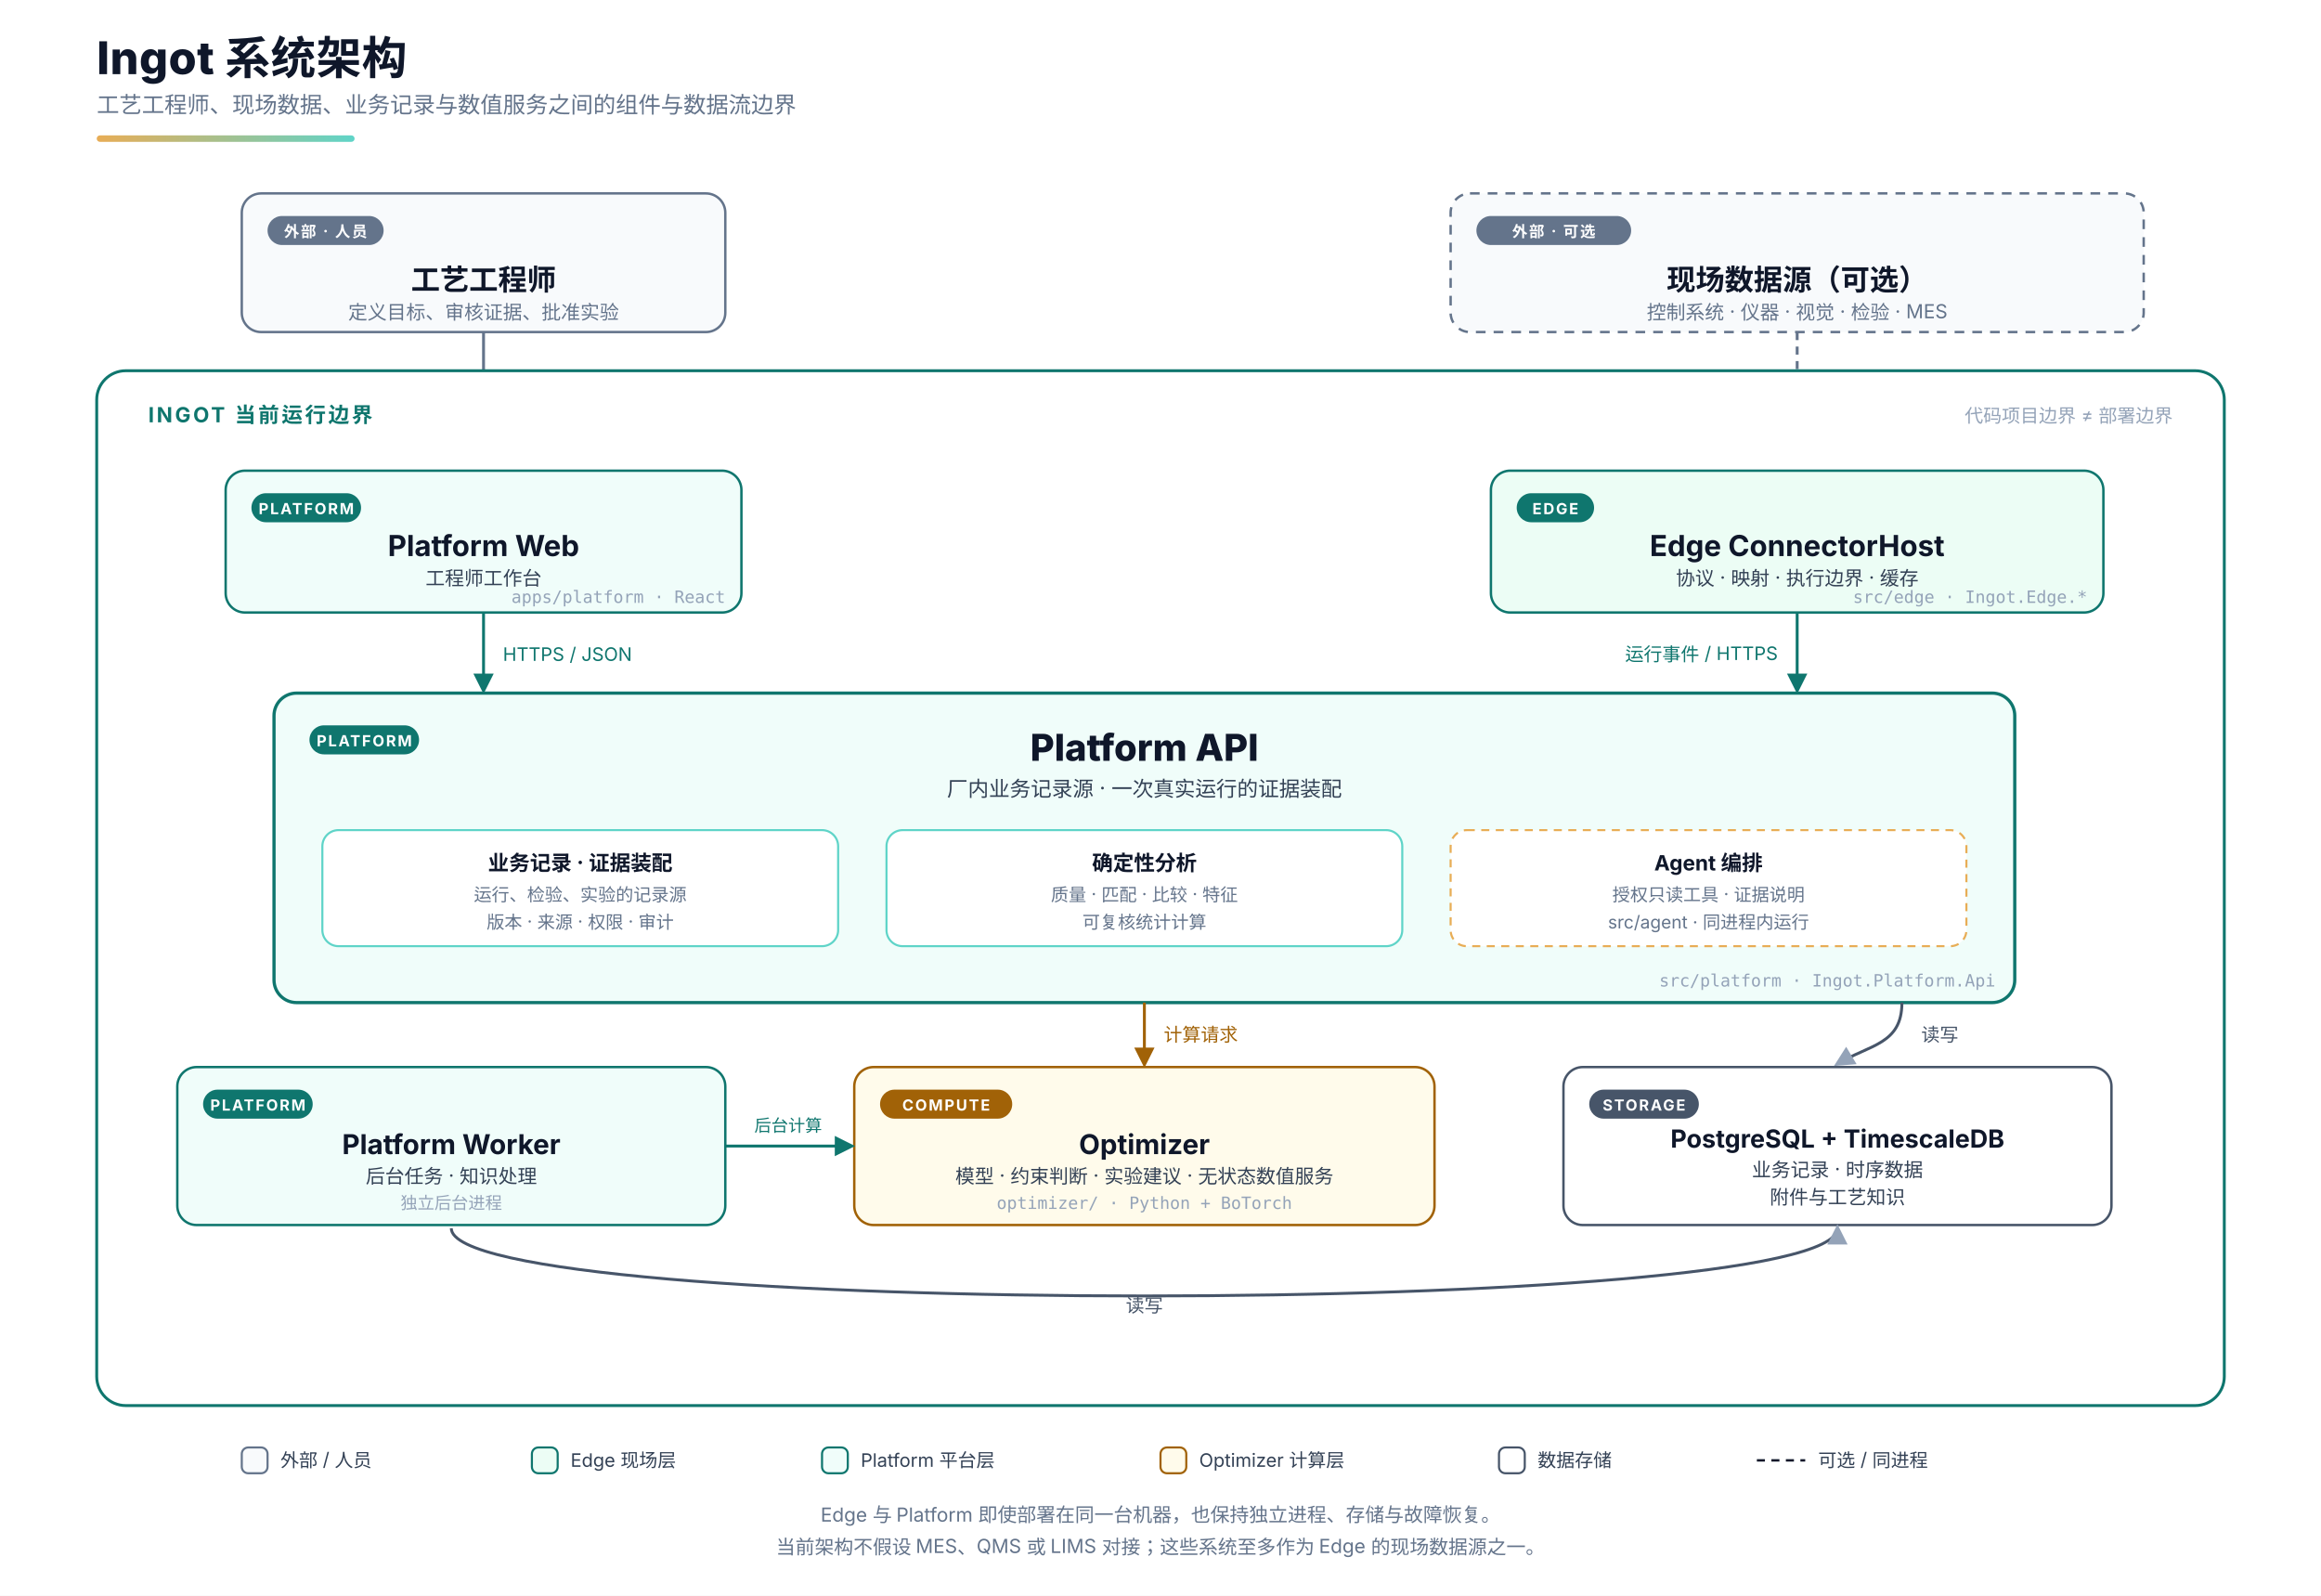
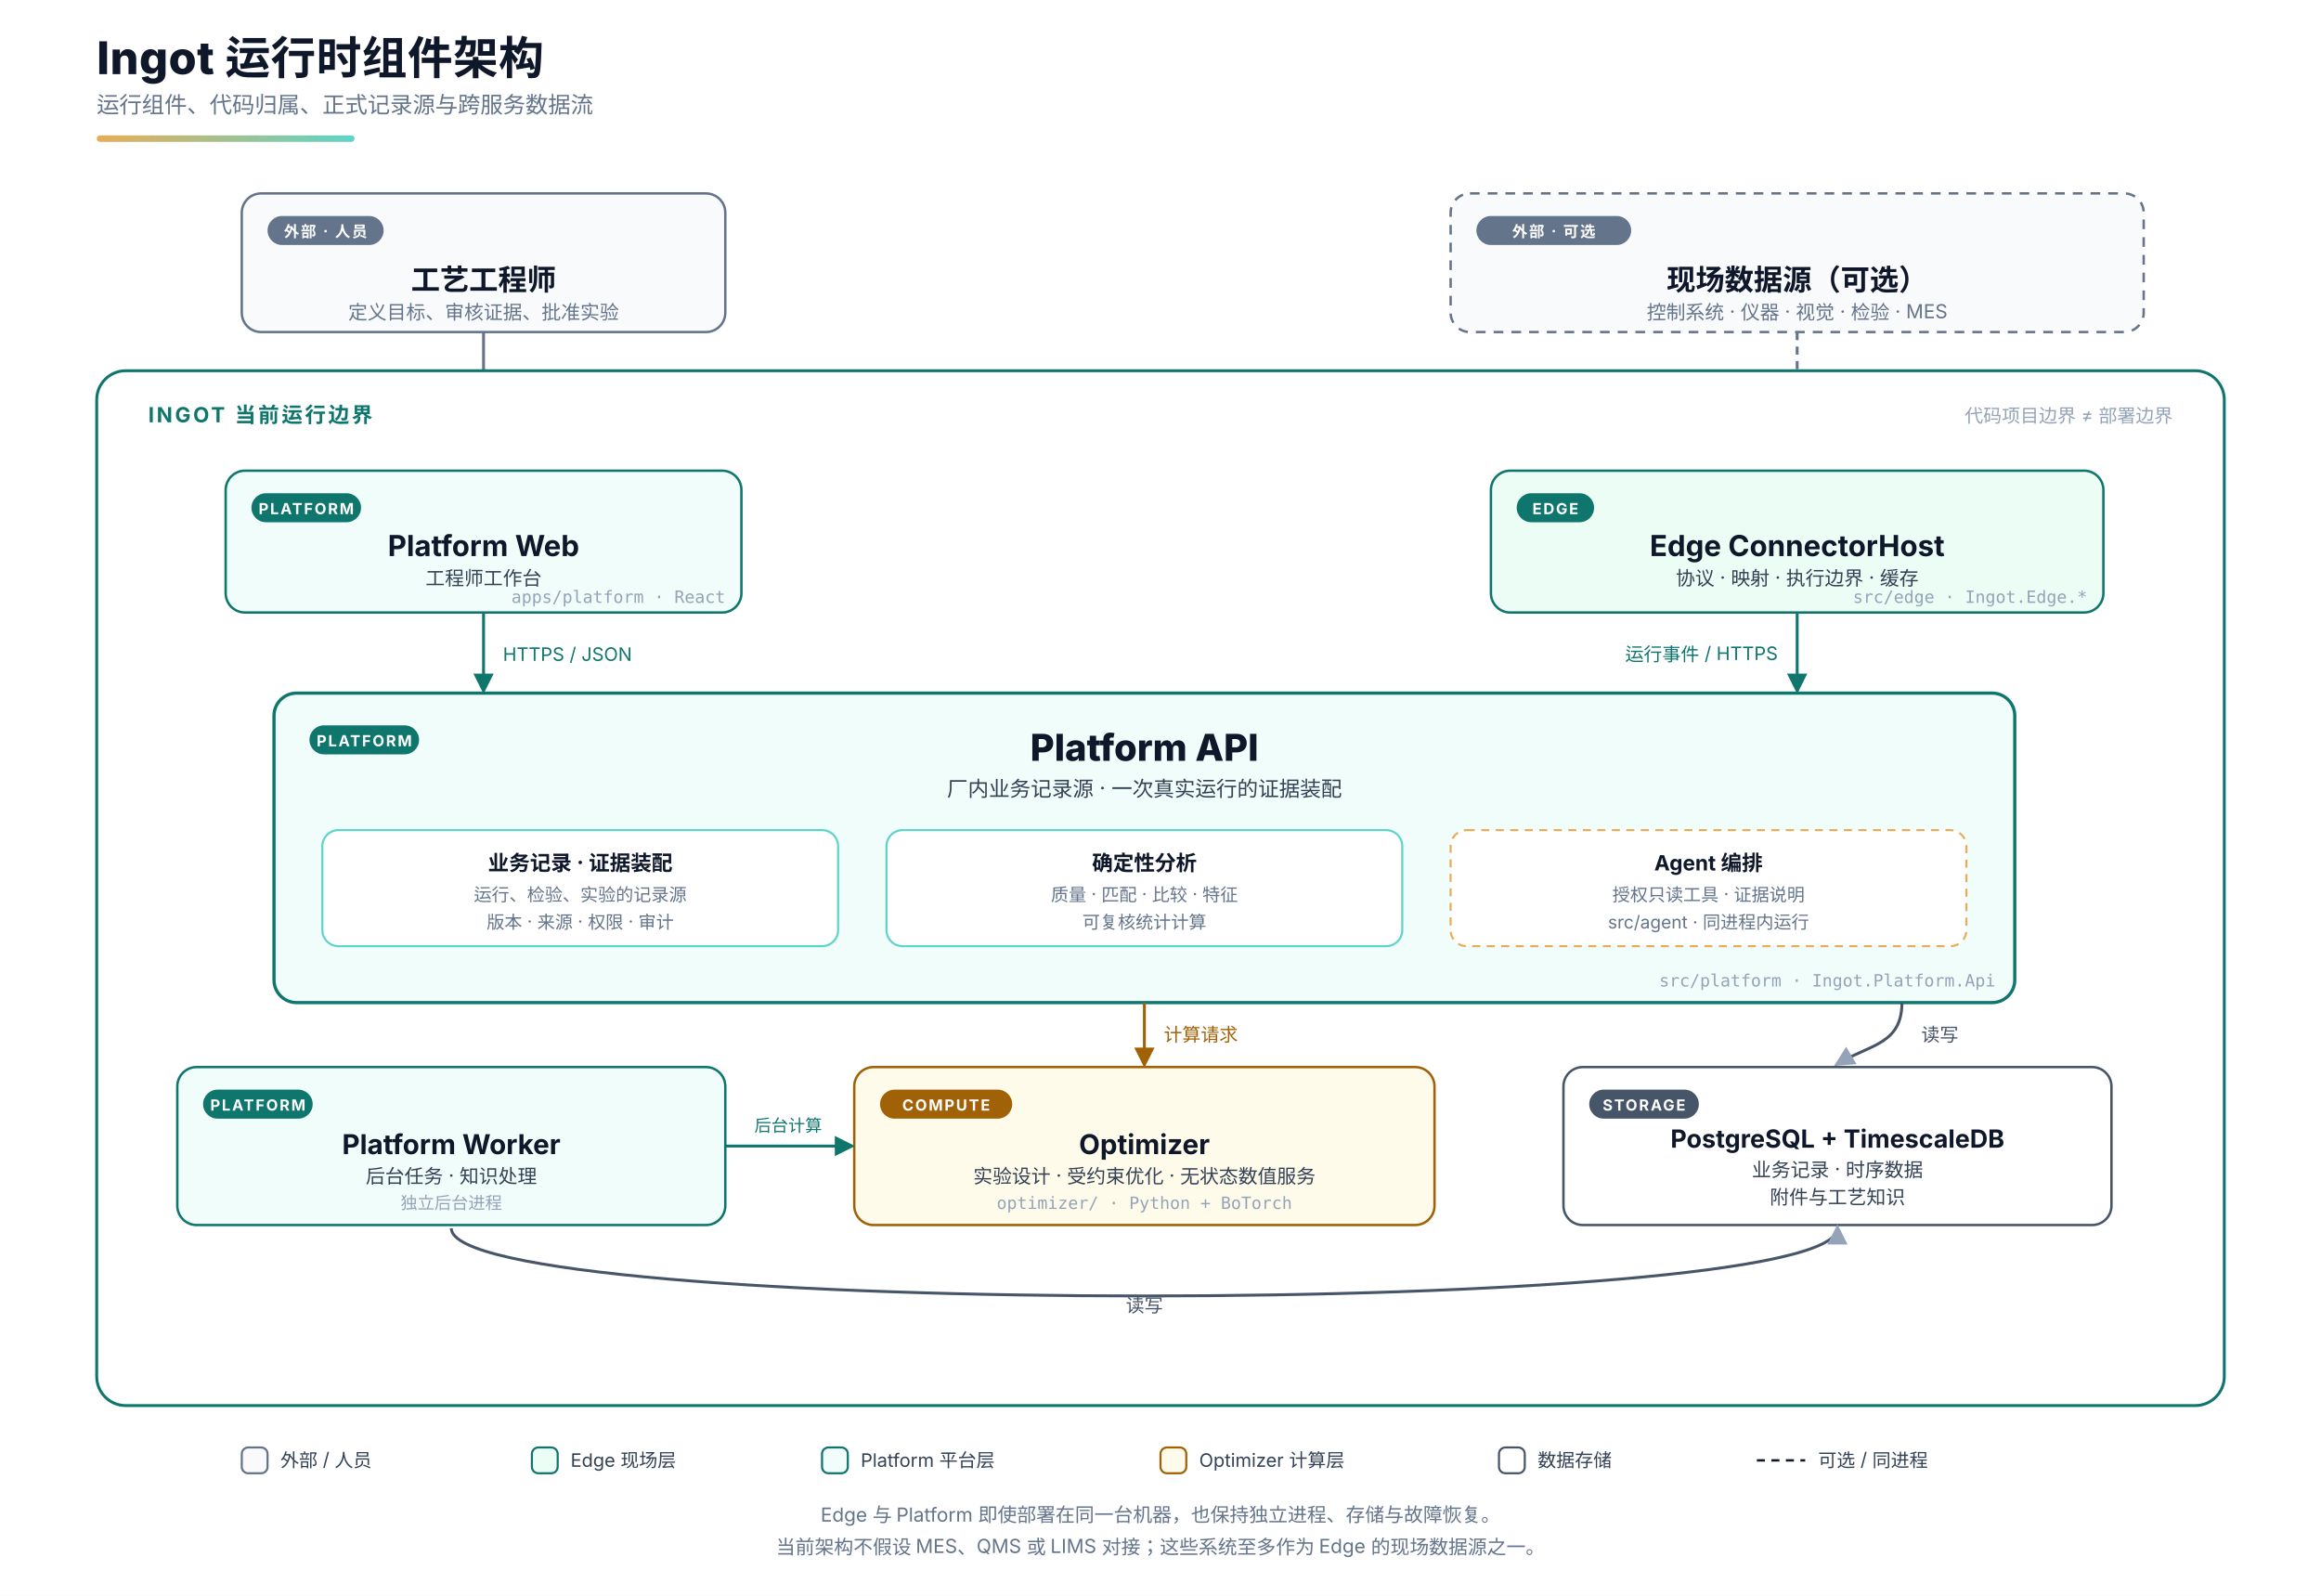
<svg xmlns="http://www.w3.org/2000/svg" viewBox="0 0 1440 990" font-family="Inter, 'PingFang SC', 'Microsoft YaHei', system-ui, sans-serif">
  <defs>
    <marker id="arrow" viewBox="0 0 10 10" refX="8" refY="5" markerWidth="7" markerHeight="7" orient="auto">
      <path d="M0 0L10 5L0 10z" fill="#0F766E" />
    </marker>
    <marker id="arrowGray" viewBox="0 0 10 10" refX="8" refY="5" markerWidth="7" markerHeight="7" orient="auto">
      <path d="M0 0L10 5L0 10z" fill="#94A3B8" />
    </marker>
    <marker id="arrowAmber" viewBox="0 0 10 10" refX="8" refY="5" markerWidth="7" markerHeight="7" orient="auto">
      <path d="M0 0L10 5L0 10z" fill="#A16207" />
    </marker>
    <linearGradient id="titleAccent" x1="0" y1="0" x2="1" y2="0">
      <stop offset="0" stop-color="#E8AD56" />
      <stop offset="1" stop-color="#5FD4C8" />
    </linearGradient>
  </defs>
  <rect width="1440" height="990" fill="#FFFFFF" />
-   <text x="60" y="46" font-size="28" font-weight="800" fill="#0F172A" letter-spacing="0.3">Ingot 系统架构</text>
-   <text x="60" y="70" font-size="14" fill="#64748B">工艺工程师、现场数据、业务记录与数值服务之间的组件与数据流边界</text>
+   <text x="60" y="46" font-size="28" font-weight="800" fill="#0F172A" letter-spacing="0.3">Ingot 运行时组件架构</text>
+   <text x="60" y="70" font-size="14" fill="#64748B">运行组件、代码归属、正式记录源与跨服务数据流</text>
  <rect x="60" y="84" width="160" height="4" rx="2" fill="url(#titleAccent)" />
  <g>
    <rect x="150" y="120" width="300" height="86" rx="12" fill="#F8FAFC" stroke="#64748B" stroke-width="1.5" />
    <rect x="166" y="134" width="72" height="18" rx="9" fill="#64748B" />
    <text x="202" y="147" font-size="9.5" font-weight="700" fill="#FFFFFF" text-anchor="middle" letter-spacing="1">外部 · 人员</text>
    <text x="300" y="180" font-size="18" font-weight="700" fill="#0F172A" text-anchor="middle">工艺工程师</text>
    <text x="300" y="198" font-size="12" fill="#64748B" text-anchor="middle">定义目标、审核证据、批准实验</text>
  </g>
  <g>
    <rect x="900" y="120" width="430" height="86" rx="12" fill="#F8FAFC" stroke="#64748B" stroke-width="1.5" stroke-dasharray="6 5" />
    <rect x="916" y="134" width="96" height="18" rx="9" fill="#64748B" />
    <text x="964" y="147" font-size="9.5" font-weight="700" fill="#FFFFFF" text-anchor="middle" letter-spacing="1">外部 · 可选</text>
    <text x="1115" y="180" font-size="18" font-weight="700" fill="#0F172A" text-anchor="middle">现场数据源（可选）</text>
    <text x="1115" y="198" font-size="12" fill="#64748B" text-anchor="middle">控制系统 · 仪器 · 视觉 · 检验 · MES</text>
  </g>
  <line x1="300" y1="206" x2="300" y2="288" stroke="#64748B" stroke-width="1.8" marker-end="url(#arrowGray)" />
  <text x="312" y="252" font-size="11.5" fill="#475569">配置 · 录入 · 审核</text>
  <line x1="1115" y1="206" x2="1115" y2="288" stroke="#64748B" stroke-width="1.8" stroke-dasharray="5 4" marker-end="url(#arrowGray)" />
  <text x="1000" y="252" font-size="11.5" fill="#475569" text-anchor="end">直接采集（可选）</text>
  <rect x="60" y="230" width="1320" height="642" rx="18" fill="#FFFFFF" stroke="#0F766E" stroke-width="1.8" />
  <text x="92" y="262" font-size="13" font-weight="700" fill="#0F766E" letter-spacing="1.5">INGOT 当前运行边界</text>
  <text x="1348" y="262" font-size="11.5" fill="#94A3B8" text-anchor="end">代码项目边界 ≠ 部署边界</text>
  <g>
    <rect x="140" y="292" width="320" height="88" rx="12" fill="#F0FDFA" stroke="#0F766E" stroke-width="1.5" />
    <rect x="156" y="306" width="68" height="18" rx="9" fill="#0F766E" />
    <text x="190" y="319" font-size="9.5" font-weight="700" fill="#FFFFFF" text-anchor="middle" letter-spacing="1">PLATFORM</text>
    <text x="300" y="345" font-size="18" font-weight="700" fill="#0F172A" text-anchor="middle">Platform Web</text>
    <text x="300" y="363" font-size="12" fill="#334155" text-anchor="middle">工程师工作台</text>
    <text x="450" y="374" font-size="10.5" font-family="ui-monospace, Menlo, monospace" fill="#94A3B8" text-anchor="end">apps/platform · React</text>
  </g>
  <g>
    <rect x="925" y="292" width="380" height="88" rx="12" fill="#ECFDF5" stroke="#0F766E" stroke-width="1.5" />
    <rect x="941" y="306" width="48" height="18" rx="9" fill="#0F766E" />
    <text x="965" y="319" font-size="9.5" font-weight="700" fill="#FFFFFF" text-anchor="middle" letter-spacing="1">EDGE</text>
    <text x="1115" y="345" font-size="18" font-weight="700" fill="#0F172A" text-anchor="middle">Edge ConnectorHost</text>
    <text x="1115" y="363" font-size="12" fill="#334155" text-anchor="middle">协议 · 映射 · 执行边界 · 缓存</text>
    <text x="1295" y="374" font-size="10.5" font-family="ui-monospace, Menlo, monospace" fill="#94A3B8" text-anchor="end">src/edge · Ingot.Edge.*</text>
  </g>
  <line x1="300" y1="380" x2="300" y2="428" stroke="#0F766E" stroke-width="1.8" marker-end="url(#arrow)" />
  <text x="312" y="410" font-size="11.5" fill="#0F766E">HTTPS / JSON</text>
  <line x1="1115" y1="380" x2="1115" y2="428" stroke="#0F766E" stroke-width="1.8" marker-end="url(#arrow)" />
  <text x="1103" y="410" font-size="11.5" fill="#0F766E" text-anchor="end">运行事件 / HTTPS</text>
  <g>
    <rect x="170" y="430" width="1080" height="192" rx="14" fill="#F0FDFA" stroke="#0F766E" stroke-width="2" />
    <rect x="192" y="450" width="68" height="18" rx="9" fill="#0F766E" />
    <text x="226" y="463" font-size="9.5" font-weight="700" fill="#FFFFFF" text-anchor="middle" letter-spacing="1">PLATFORM</text>
    <text x="710" y="472" font-size="23" font-weight="800" fill="#0F172A" text-anchor="middle">Platform API</text>
    <text x="710" y="494" font-size="13" fill="#334155" text-anchor="middle">厂内业务记录源 · 一次真实运行的证据装配</text>
    <g>
      <rect x="200" y="515" width="320" height="72" rx="10" fill="#FFFFFF" stroke="#5FD4C8" stroke-width="1.3" />
      <text x="360" y="540" font-size="13" font-weight="700" fill="#0F172A" text-anchor="middle">业务记录 · 证据装配</text>
      <text x="360" y="559" font-size="11" fill="#64748B" text-anchor="middle">运行、检验、实验的记录源</text>
      <text x="360" y="576" font-size="11" fill="#64748B" text-anchor="middle">版本 · 来源 · 权限 · 审计</text>
    </g>
    <g>
      <rect x="550" y="515" width="320" height="72" rx="10" fill="#FFFFFF" stroke="#5FD4C8" stroke-width="1.3" />
      <text x="710" y="540" font-size="13" font-weight="700" fill="#0F172A" text-anchor="middle">确定性分析</text>
      <text x="710" y="559" font-size="11" fill="#64748B" text-anchor="middle">质量 · 匹配 · 比较 · 特征</text>
      <text x="710" y="576" font-size="11" fill="#64748B" text-anchor="middle">可复核统计计算</text>
    </g>
    <g>
      <rect x="900" y="515" width="320" height="72" rx="10" fill="#FFFFFF" stroke="#E8AD56" stroke-width="1.3" stroke-dasharray="5 4" />
      <text x="1060" y="540" font-size="13" font-weight="700" fill="#0F172A" text-anchor="middle">Agent 编排</text>
      <text x="1060" y="559" font-size="11" fill="#64748B" text-anchor="middle">授权只读工具 · 证据说明</text>
      <text x="1060" y="576" font-size="11" fill="#64748B" text-anchor="middle">src/agent · 同进程内运行</text>
    </g>
    <text x="1238" y="612" font-size="10.5" font-family="ui-monospace, Menlo, monospace" fill="#94A3B8" text-anchor="end">src/platform · Ingot.Platform.Api</text>
  </g>
  <g>
    <rect x="110" y="662" width="340" height="98" rx="12" fill="#F0FDFA" stroke="#0F766E" stroke-width="1.5" />
    <rect x="126" y="676" width="68" height="18" rx="9" fill="#0F766E" />
    <text x="160" y="689" font-size="9.5" font-weight="700" fill="#FFFFFF" text-anchor="middle" letter-spacing="1">PLATFORM</text>
    <text x="280" y="716" font-size="17" font-weight="700" fill="#0F172A" text-anchor="middle">Platform Worker</text>
    <text x="280" y="734" font-size="12" fill="#334155" text-anchor="middle">后台任务 · 知识处理</text>
    <text x="280" y="750" font-size="10.5" font-family="ui-monospace, Menlo, monospace" fill="#94A3B8" text-anchor="middle">独立后台进程</text>
  </g>
  <g>
    <rect x="530" y="662" width="360" height="98" rx="12" fill="#FFFBEB" stroke="#A16207" stroke-width="1.5" />
    <rect x="546" y="676" width="82" height="18" rx="9" fill="#A16207" />
    <text x="587" y="689" font-size="9.5" font-weight="700" fill="#FFFFFF" text-anchor="middle" letter-spacing="1">COMPUTE</text>
    <text x="710" y="716" font-size="17" font-weight="700" fill="#0F172A" text-anchor="middle">Optimizer</text>
-     <text x="710" y="734" font-size="12" fill="#334155" text-anchor="middle">模型 · 约束判断 · 实验建议 · 无状态数值服务</text>
+     <text x="710" y="734" font-size="12" fill="#334155" text-anchor="middle">实验设计 · 受约束优化 · 无状态数值服务</text>
    <text x="710" y="750" font-size="10.5" font-family="ui-monospace, Menlo, monospace" fill="#94A3B8" text-anchor="middle">optimizer/ · Python + BoTorch</text>
  </g>
  <g>
    <rect x="970" y="662" width="340" height="98" rx="12" fill="#FFFFFF" stroke="#475569" stroke-width="1.5" />
    <rect x="986" y="676" width="68" height="18" rx="9" fill="#475569" />
    <text x="1020" y="689" font-size="9.5" font-weight="700" fill="#FFFFFF" text-anchor="middle" letter-spacing="1">STORAGE</text>
    <text x="1140" y="712" font-size="15.5" font-weight="700" fill="#0F172A" text-anchor="middle">PostgreSQL + TimescaleDB</text>
    <text x="1140" y="730" font-size="12" fill="#334155" text-anchor="middle">业务记录 · 时序数据</text>
    <text x="1140" y="747" font-size="12" fill="#334155" text-anchor="middle">附件与工艺知识</text>
  </g>
  <line x1="710" y1="622" x2="710" y2="660" stroke="#A16207" stroke-width="1.8" marker-end="url(#arrowAmber)" />
  <text x="722" y="646" font-size="11.5" fill="#A16207">计算请求</text>
  <line x1="450" y1="711" x2="528" y2="711" stroke="#0F766E" stroke-width="1.8" marker-end="url(#arrow)" />
  <text x="489" y="702" font-size="10.5" fill="#0F766E" text-anchor="middle">后台计算</text>
  <path d="M1180,622 C1180,648 1160,648 1140,660" fill="none" stroke="#475569" stroke-width="1.8" marker-end="url(#arrowGray)" />
  <text x="1192" y="646" font-size="11.5" fill="#475569">读写</text>
  <path d="M280,762 C280,818 1140,818 1140,762" fill="none" stroke="#475569" stroke-width="1.8" stroke-dasharray="1 0" marker-end="url(#arrowGray)" />
  <text x="710" y="814" font-size="11.5" fill="#475569" text-anchor="middle">读写</text>
  <g font-size="11.5" fill="#334155">
    <rect x="150" y="898" width="16" height="16" rx="4" fill="#F8FAFC" stroke="#64748B" stroke-width="1.3" />
    <text x="174" y="910">外部 / 人员</text>
    <rect x="330" y="898" width="16" height="16" rx="4" fill="#ECFDF5" stroke="#0F766E" stroke-width="1.3" />
    <text x="354" y="910">Edge 现场层</text>
    <rect x="510" y="898" width="16" height="16" rx="4" fill="#F0FDFA" stroke="#0F766E" stroke-width="1.3" />
    <text x="534" y="910">Platform 平台层</text>
    <rect x="720" y="898" width="16" height="16" rx="4" fill="#FFFBEB" stroke="#A16207" stroke-width="1.3" />
    <text x="744" y="910">Optimizer 计算层</text>
    <rect x="930" y="898" width="16" height="16" rx="4" fill="#FFFFFF" stroke="#475569" stroke-width="1.3" />
    <text x="954" y="910">数据存储</text>
    <line x1="1090" y1="906" x2="1120" y2="906" stroke="#0F172A" stroke-width="1.5" stroke-dasharray="5 4" />
    <text x="1128" y="910">可选 / 同进程</text>
  </g>
  <text x="720" y="944" font-size="12" fill="#64748B" text-anchor="middle">Edge 与 Platform 即使部署在同一台机器，也保持独立进程、存储与故障恢复。</text>
  <text x="720" y="964" font-size="12" fill="#64748B" text-anchor="middle">当前架构不假设 MES、QMS 或 LIMS 对接；这些系统至多作为 Edge 的现场数据源之一。</text>
</svg>
